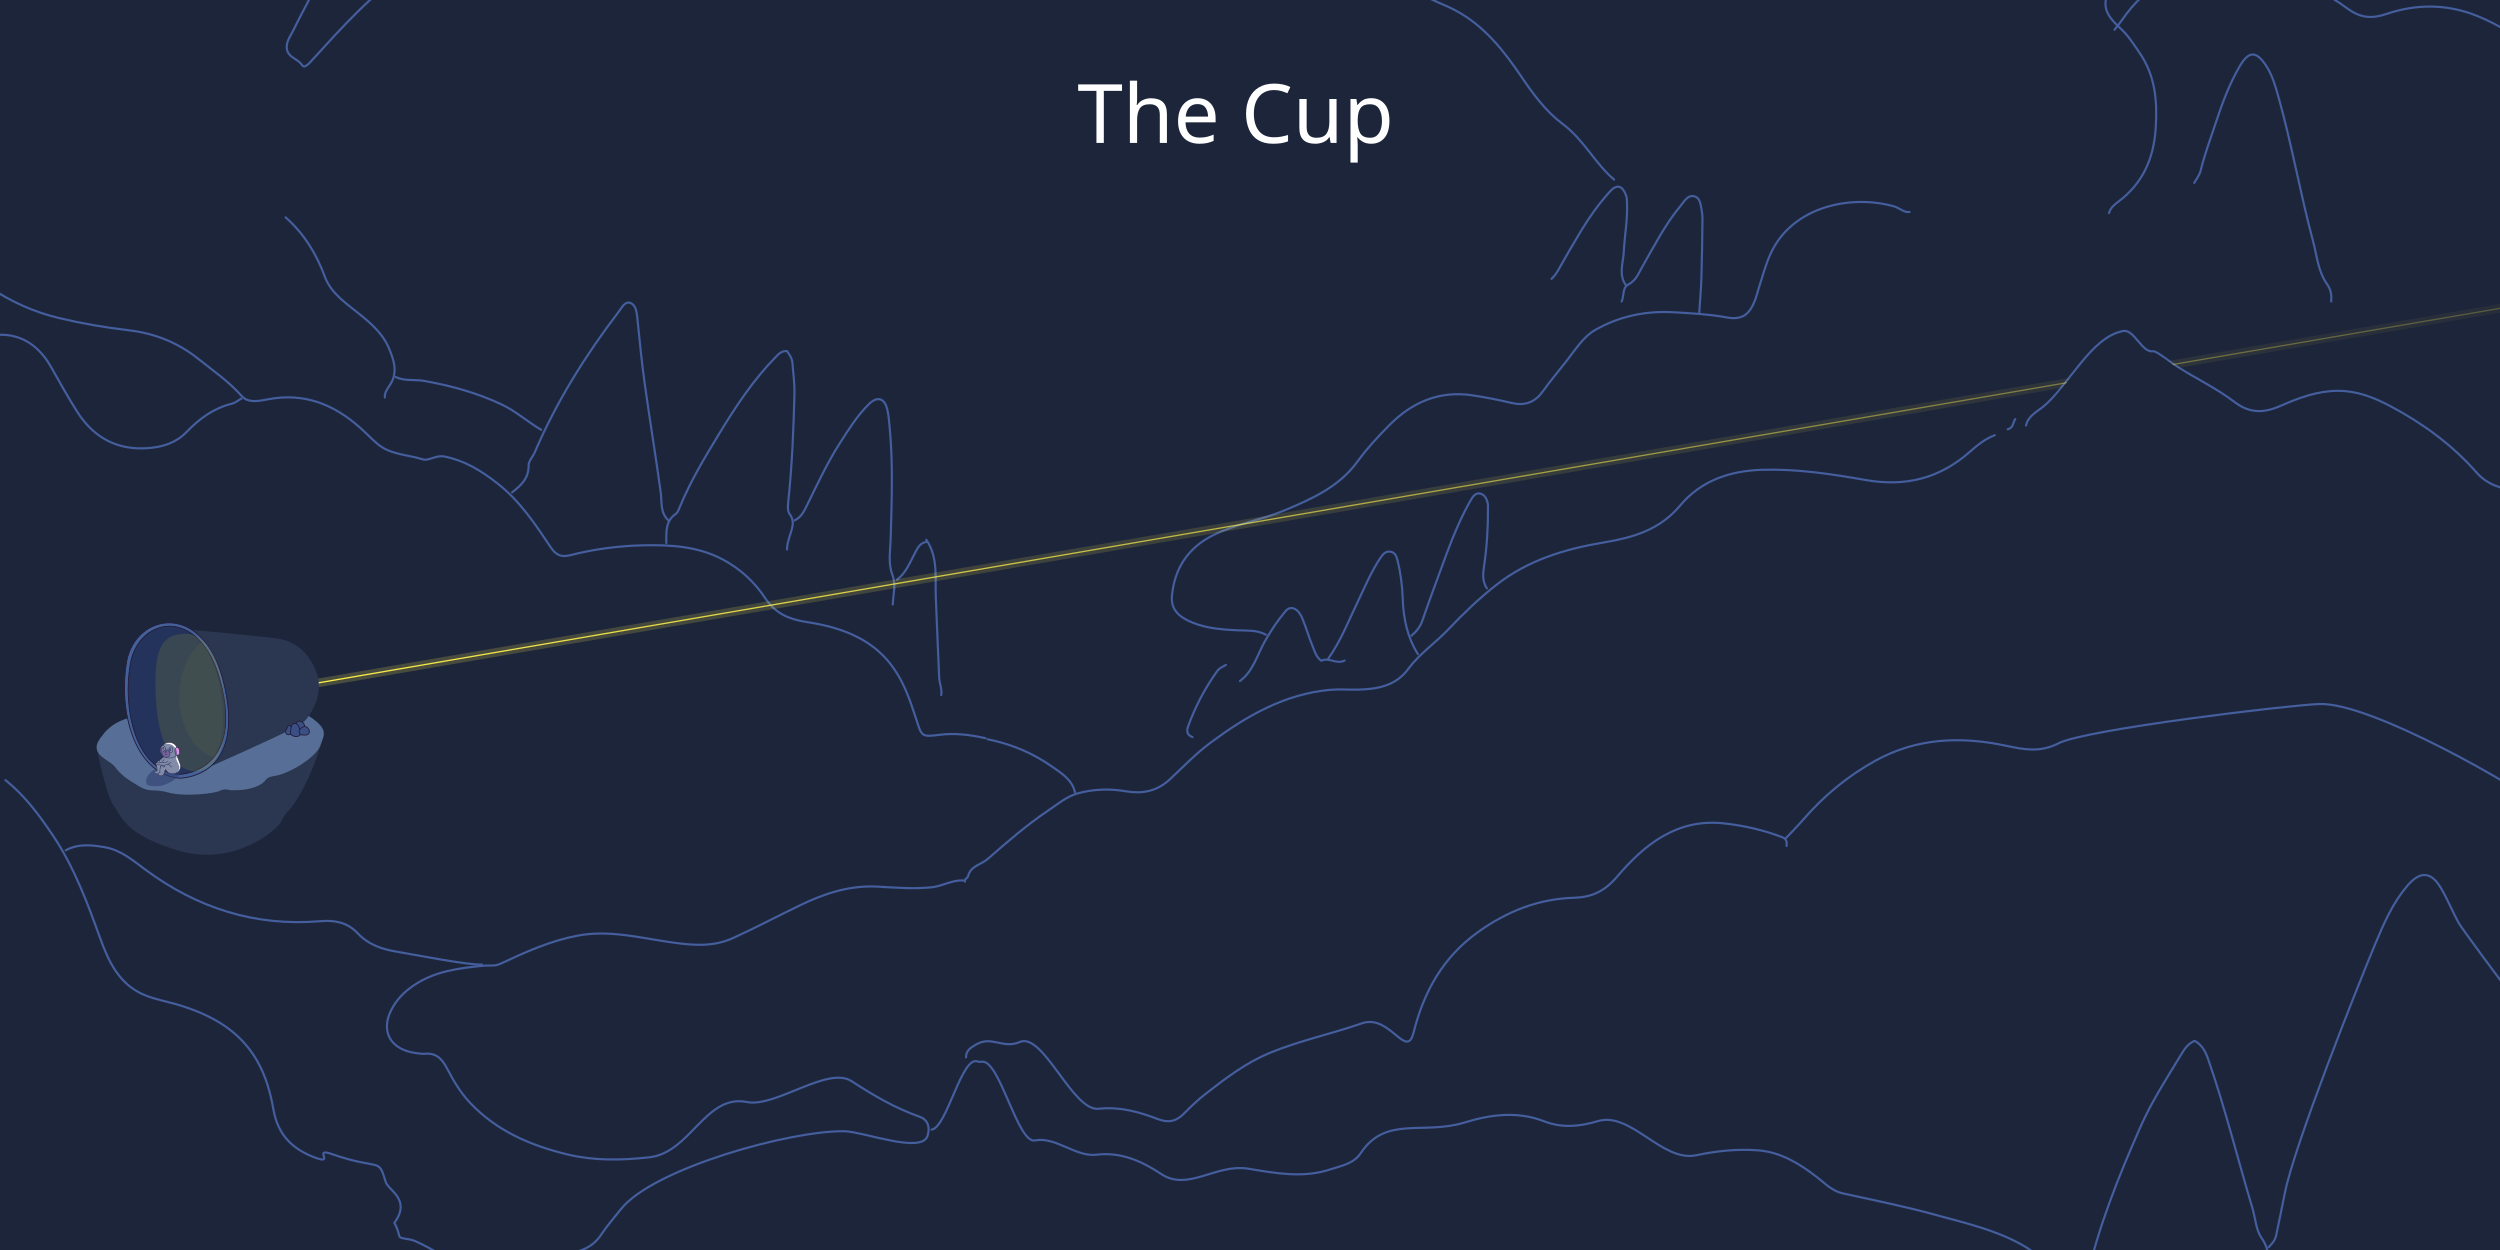
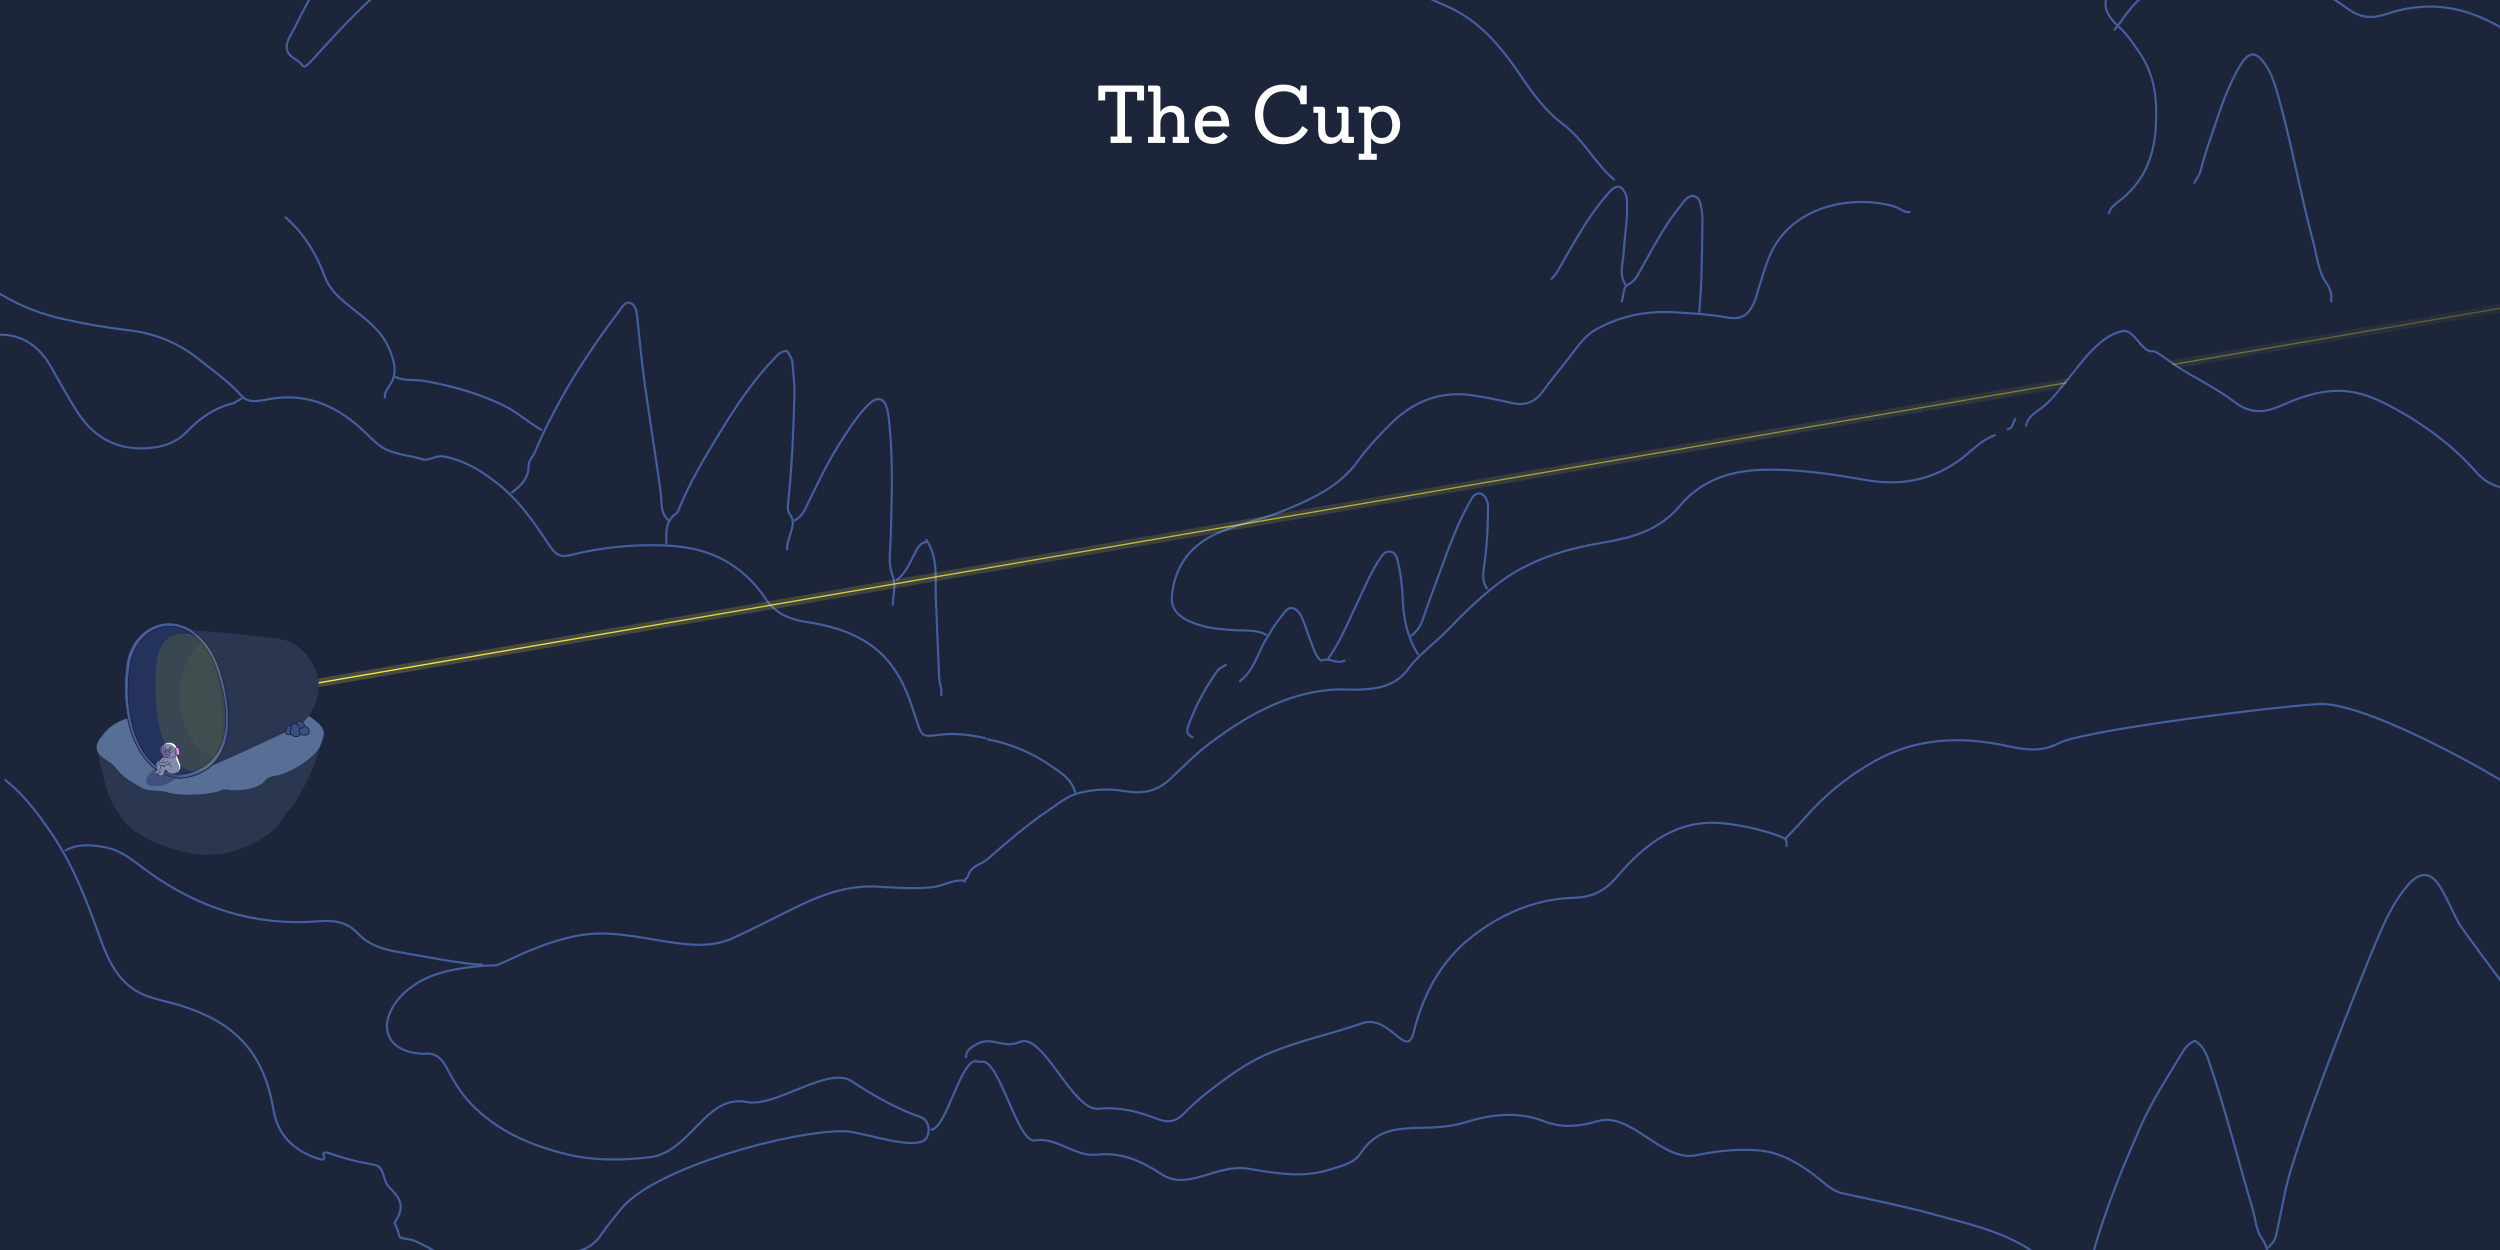
<svg xmlns="http://www.w3.org/2000/svg" xmlns:xlink="http://www.w3.org/1999/xlink" id="Layer_1" data-name="Layer 1" width="2400" height="1200" viewBox="0 0 2400 1200">
  <defs>
    <linearGradient id="linear-gradient" x1="288.05" y1="471.83" x2="2463.24" y2="471.83" gradientUnits="userSpaceOnUse">
      <stop offset="0" stop-color="#fdef4b" />
      <stop offset="1" stop-color="#fdef4b" stop-opacity=".2" />
    </linearGradient>
    <linearGradient id="linear-gradient-2" x1="284.54" y1="472.97" x2="2453.48" y2="472.97" xlink:href="#linear-gradient" />
  </defs>
  <rect x="-20.73" y="-20.59" width="2444.4" height="1235.21" fill="#1d253a" />
  <g>
    <path d="M1298.94-78c15.44,30.01,36.79,54.53,65.44,72.22,10.31,6.37,22.22,10.06,32.96,15.81,27.33,14.63,46.1,38.3,62.93,63.23,11.54,17.1,23.91,33.88,40.02,45.85,20.12,14.95,30.75,37.6,49.28,53.35" fill="none" stroke="#445e9e" stroke-linecap="round" stroke-linejoin="round" stroke-width="2.07" />
    <path d="M2024.7,204.54c1.3-5.28,5.53-8.36,9.39-11.3,23.34-17.77,33.57-41.5,35.42-70.46,1.66-26.01-.48-50.49-15.81-72.49-5.63-8.08-10.49-16.17-18.24-23.21-20.69-18.79-13.64-25.14-10.09-44.93,13.59-40.98,34.95-40.82,33.9-50.94" fill="none" stroke="#445e9e" stroke-linecap="round" stroke-linejoin="round" stroke-width="2.07" />
    <path d="M515.41-65.74c-19.11.06-39.05-1.09-56.67,5-21.38,7.39-43.11,14.87-62.57,27.94-38.36,25.75-68.53,59.77-99.21,93.43-1.14,1.25-2.73,2.1-4.11,3.13-2.5.46-2.93-1.64-4.24-3.01-4.55-4.78-12.68-6.33-13.32-14.59-.51-6.69,3.86-12.05,6.48-17.44,10.12-20.81,22.06-40.72,30.77-62.25,4.58-11.32,7.42-22.9,7.25-35.21" fill="none" stroke="#445e9e" stroke-linecap="round" stroke-linejoin="round" stroke-width="2.07" />
    <path d="M1190.35,653.81c12.88-9.69,16.54-25.09,23.97-38.21,5.73-10.13,12.26-20,19.75-28.87,5.06-6,12.35-2.59,16.25,7.07,3.44,8.49,6.01,17.33,9.48,25.81,2.1,5.12,3.42,10.85,8.62,14.73,7.16-3.71,14.75,3.82,22.34-.2" fill="none" stroke="#445e9e" stroke-linecap="round" stroke-linejoin="round" stroke-width="2.07" />
    <path d="M1427.4,564.79c-4.13-6.07-3.91-13.1-2.93-19.64,2.89-19.25,4.14-38.56,3.97-58,0-1.04.16-2.1-.03-3.1-.86-4.51-2.63-8.94-7.27-10.18-4.51-1.2-7.35,3-9.12,6.11-9.19,16.15-16.49,33.22-22.91,50.65-8,21.72-16.13,43.39-23.67,65.26-2.12,6.16-5.85,10.47-10.51,14.44" fill="none" stroke="#445e9e" stroke-linecap="round" stroke-linejoin="round" stroke-width="2.07" />
    <path d="M1715.18,812.19c.02-3.46.45-6.63-4.1-8.39-18.07-7-36.76-11.2-55.94-13.33-45.2-5.01-76.49,20.28-102.85,51.26-11.97,14.07-24.38,19.61-41.03,20.11-34.34,1.03-64.37,12.93-92.31,32.91-33.83,24.19-52.13,57.4-61.93,96.52-6.73,26.85-22.78-18.23-49.54-8.89-29.19,10.19-59.53,16.5-88.25,28.3-22.78,9.36-41.85,23.87-60.89,38.66-7.7,5.98-14.9,12.69-21.72,19.66-7.39,7.55-14.72,9.3-25.03,5.35-18.14-6.96-36.55-12.16-56.87-9.93-25.1,2.75-53.13-73.93-75.84-64.08-16.22,7.03-26.77-6.59-42.03,2.5-4.33,2.58-9.74,5.54-9.42,12.24" fill="none" stroke="#445e9e" stroke-linecap="round" stroke-linejoin="round" stroke-width="2.07" />
    <path d="M1833.19,203.51c-5.69.67-9.51-3.79-14.47-5.24-39.92-11.65-97.86-1.26-119.1,45.59-4.85,10.71-7.69,22.05-11.33,33.15-1.12,3.42-1.9,6.96-3.15,10.34-5.48,14.79-12.63,20.17-27.87,17.33-16.87-3.15-33.79-3.92-50.78-4.9-26.74-1.55-52.37,3.91-75.27,17.08-11.29,6.5-18.92,18.89-27.21,29.5-7.57,9.68-15.56,19.06-22.67,29.06-7.68,10.81-17.25,14.47-30.15,11.42-12.3-2.91-24.76-5.35-37.25-7.27-32.03-4.94-58.54,6.53-80.63,29.01-10.61,10.8-21.07,21.98-29.92,34.21-17.59,24.29-42.96,35.63-69.4,46.81-23.07,9.76-48.25,13.33-70.42,24.73-22.97,11.81-36.13,31.4-38.49,57.7-.99,11.06,4.41,17.94,13.52,22.77,15.55,8.25,32.62,9.48,49.69,10.29,9.16.43,18.45-.47,26.91,4.22" fill="none" stroke="#445e9e" stroke-linecap="round" stroke-linejoin="round" stroke-width="2.07" />
    <path d="M2468.67,88.69c-23.98-32.18-53.14-58.4-90.99-73.55-28.66-11.47-58.07-11.48-86.8-1.7-14.48,4.93-25.41,3.58-37.55-5.4-35.82-26.47-77.14-39.27-120.98-40.01-40.03-.67-72.28,17.74-95.25,51.19-2.22,3.24-4.8,6.23-7.22,9.33" fill="none" stroke="#445e9e" stroke-linecap="round" stroke-linejoin="round" stroke-width="2.07" />
    <path d="M889.11,520.27c-5.86,1.04-7.96,5.39-10.56,10.24-4.91,9.17-8.62,19.34-17.39,25.99" fill="none" stroke="#445e9e" stroke-linecap="round" stroke-linejoin="round" stroke-width="2.07" />
    <path d="M1031.96,760.43c-2.85-12.12-13.24-18.32-21.99-24.49-18.53-13.04-39.41-21.8-61.86-26.24" fill="none" stroke="#445e9e" stroke-linecap="round" stroke-linejoin="round" stroke-width="2.07" />
    <path d="M1176.89,638.28c-2.91,1.87-6.07,2.71-8.47,6.08-11.69,16.42-20.98,33.97-27.82,52.91-1.82,5.05-.78,8.36,4.2,10.37" fill="none" stroke="#445e9e" stroke-linecap="round" stroke-linejoin="round" stroke-width="2.07" />
    <path d="M1934.64,402.26c-2.23,3.41-1.89,8.72-7.25,9.83" fill="none" stroke="#445e9e" stroke-linecap="round" stroke-linejoin="round" stroke-width="2.07" />
    <path d="M2007.05,1284.27c-6.75-9.73-14.75-18.32-24.77-24.91-9.97-6.55-15.04-15.14-14.82-27.92.31-18.06-11.56-28.06-26.48-36.46-25.73-14.47-54.15-20.73-81.99-28.46-29.65-8.23-59.92-14.28-90-20.91-10.34-2.28-17.05-9.65-24.81-15.64-16.97-13.09-35.05-24.14-56.96-25.69-19.81-1.41-39.44.65-59.04,4.79-32.34,6.84-62.65-42.24-94.13-32.82-17.41,5.21-34.16,7-51.88.13-24.96-9.68-50.68-6.65-75.41,1.03-41.02,12.73-76.16-6.98-100.57,29.74-6.67,10.03-18.55,11.99-28.94,15.43-26.18,8.68-52.29,3.79-78.67-.6-31.23-5.21-58.05,22.28-83.89,5.03-18.59-12.42-39.06-21.36-61.99-18.49-19.83,2.48-39.4-17.66-59.03-13.69-16.78,3.39-33.65-76.79-50.73-75.62-1.37.09-2.97.47-4.11-.06-15.46-7.12-29.75,63.67-44.54,65.28" fill="none" stroke="#445e9e" stroke-linecap="round" stroke-linejoin="round" stroke-width="2.07" />
    <path d="M925.34,845.32c-10.97-1.02-20.33,5.42-31.03,6.49-17.36,1.74-34.62.3-51.77-.63-26.96-1.47-50.99,6.53-74.57,17.91-21.4,10.33-42.39,21.47-64.05,31.35-20.28,9.25-40.49,6.95-61.2,3.93-29.16-4.24-58.17-11.79-87.97-6.19-26.25,4.93-50.49,15.8-74.43,27.08-5.46,2.57-10.46,1.27-15.64,1.78-24,2.36-47.72,5.15-68.42,19.57-8.83,6.16-15.78,13.42-20.61,22.92-10.66,20.95-.45,38.36,23.82,41.44,2.76.35,5.97.89,8.25.66,11.85-1.21,17.16,5.84,21.83,14.81,5.99,11.51,12.63,22.58,21.64,32.16,25.49,27.13,57.98,41,93.23,49.59,25.96,6.33,52.48,5.71,78.63,2.87,40.19-4.35,53.99-61.16,94.07-53.1,27.5,5.53,77.54-35.05,100.49-19.99,20.68,13.56,41.85,25.87,65.27,34.11,8.21,2.89,10.21,10.62,7.44,18.62-5.93,17.14-61.86-4.43-79.55-4.72-52.15-.84-184.46,35.93-214.99,75.17-6.19,7.95-12.98,15.51-18.5,23.9-8.01,12.19-19.7,16.71-33.25,18.58-21.58,2.98-43.03,27.44-63.13,36.26" fill="none" stroke="#445e9e" stroke-linecap="round" stroke-linejoin="round" stroke-width="2.07" />
    <path d="M491.6,472.66c8.55-6.6,16.1-13.43,15.87-25.89-.08-4.1,4.02-8.18,5.84-12.43,20.89-48.8,48.81-93.41,80.93-135.48,2.71-3.55,5.84-10.07,11.07-7.98,4.96,1.99,5.92,8.36,6.49,14.06,2.14,21.42,4.28,42.86,7.24,64.18,4.8,34.56,10.54,68.99,15.24,103.56,1.28,9.44-.69,19.45,7.44,26.89" fill="none" stroke="#445e9e" stroke-linecap="round" stroke-linejoin="round" stroke-width="2.07" />
    <path d="M1631.33,299.78c.69-11.04,1.66-22.07,2.01-33.13.58-18.63.83-37.26,1.02-55.9.03-2.73-.11-5.49-.67-8.34-1.13-5.76-1.24-12.66-7.61-14.06-5.67-1.25-8.9,4.61-12.44,8.86-15.03,18.07-25.6,38.88-37.15,59.09-3.59,6.27-5.89,13.03-13.32,16.84-5.78,2.96-3.95,10.88-6.36,16.27" fill="none" stroke="#445e9e" stroke-linecap="round" stroke-linejoin="round" stroke-width="2.07" />
    <path d="M5.19,748.89c18.66,14.87,32.36,33.5,45.45,52.93,20.64,30.65,33.26,64.89,45.69,99.33,7.96,22.06,18.1,43.53,41.35,53.63,11.42,4.96,24.14,6.86,36.1,10.67,29.95,9.55,56.14,23.76,72.81,52.54,8.79,15.17,13.08,31.24,16.05,47.84,4.26,23.83,18.36,37.65,40.48,45.71,18.57,6.76-3.23-10.13,15.43-3.65,46.95,16.3,44.43,2.4,51.63,26.42,1.92,8.32,25.21,16.81,8.4,39.62,8.42,16.05-.52,13.26,15.54,16.12,9.27,1.65,40.3,21.95,49.46,24.02,29.03,6.54,6.06,24.8,15.6,52.67,3.26,9.52,5.36,19.54,11.34,27.97" fill="none" stroke="#445e9e" stroke-linecap="round" stroke-linejoin="round" stroke-width="2.07" />
    <path d="M889.24,518.12c11.72,17.3,8.31,37,9.16,55.99,1.15,25.53,2,51.07,3.21,76.6.26,5.53,2.95,10.84,1.99,16.57" fill="none" stroke="#445e9e" stroke-linecap="round" stroke-linejoin="round" stroke-width="2.07" />
    <path d="M755.57,527.52c-.13-5.08,1.61-9.75,3.08-14.5,2.07-6.65,4.5-13.02-.75-19.86-1.96-2.56-1.59-7.46-1.2-11.18,3.69-34.76,5.13-69.66,5.97-104.57.23-9.64-1.26-19.32-1.92-28.98-.31-4.46-2.83-7.88-5.18-11.39-5.18-.47-8.22,2.95-11.39,6.2-21.4,21.97-38.08,47.34-53.95,73.43-14.08,23.15-27.99,46.31-38.21,71.49-.75,1.84-1.62,4.07-3.13,5.09-10.4,7.03-9.14,17.73-9.25,28.05" fill="none" stroke="#445e9e" stroke-linecap="round" stroke-linejoin="round" stroke-width="2.07" />
    <path d="M2237.95,289.43c.51-5.99-.16-11.32-3.98-16.68-8.71-12.23-9.71-27.35-13.47-41.33-12.33-45.92-20.37-92.88-33.28-138.67-2.83-10.04-5.63-20.06-11.35-29.01-9.69-15.15-16.9-15.32-25.86.05-9.88,16.94-16.65,35.27-22.77,53.82-5.1,15.44-10.88,30.66-14.71,46.53-.98,4.06-3.98,7.63-6.05,11.43" fill="none" stroke="#445e9e" stroke-linecap="round" stroke-linejoin="round" stroke-width="2.07" />
    <path d="M1361.15,627.93c-10.12-16.15-13.85-34.03-14.51-52.79-.45-12.59-1.96-25.02-5.03-37.3-.99-3.96-2.35-7.31-6.36-8.12-4.09-.83-6.86,1.17-9.44,4.95-9.32,13.65-15.55,28.82-22.63,43.58-8.75,18.23-16.11,37.2-27.94,53.83" fill="none" stroke="#445e9e" stroke-linecap="round" stroke-linejoin="round" stroke-width="2.07" />
    <path d="M274.21,208.69c17.61,15.58,29.43,34.68,37.58,56.82,6.17,16.77,21.65,26.42,34.93,37.32,10.79,8.86,21.17,18.38,26.57,31.24,4.81,11.48,9.27,23.8.54,36.27-2.1,2.99-4.7,6.81-4.38,11.22" fill="none" stroke="#445e9e" stroke-linecap="round" stroke-linejoin="round" stroke-width="2.07" />
    <path d="M519.55,412.62c-12.78-7.38-23.71-17.49-37.2-23.94-24.09-11.52-49.33-18.42-75.56-23.05-9-1.59-18.45.49-26.99-3.72" fill="none" stroke="#445e9e" stroke-linecap="round" stroke-linejoin="round" stroke-width="2.07" />
    <path d="M1560.94,273.9c-7.42-10.26-2.64-21.29-2.11-32.09.76-15.55,3.8-30.95,3.08-46.58-.11-2.41.14-4.71-.78-7.32-3.43-9.78-8.77-11.6-15.65-4-10.63,11.76-19.85,24.65-28,38.25-7.39,12.34-14.66,24.75-21.67,37.3-1.75,3.13-3.78,5.81-6.31,8.23" fill="none" stroke="#445e9e" stroke-linecap="round" stroke-linejoin="round" stroke-width="2.07" />
    <path d="M857.02,580.31c.34-3.8.52-7.62,1.07-11.38.89-6.09.7-11.45-1.63-17.78-4.06-11.04-1.67-23.32-1.37-35.02.92-35.22,2.36-70.41-1-105.61-.56-5.91-.92-11.83-2.32-17.57-2.62-10.76-9.52-12.89-17.47-5.13-11.21,10.93-19.48,24.27-27.85,37.31-12.02,18.72-21.43,38.94-31.22,58.9-2.99,6.09-5.7,12.41-12.42,15.53" fill="none" stroke="#445e9e" stroke-linecap="round" stroke-linejoin="round" stroke-width="2.07" />
    <path d="M2454.15,783.55c-38.63-29.89-178.3-109.23-227.26-107.7-28.81.9-224.88,24.42-250.5,37.64-17.65,9.11-33.03,6.18-50.06,2.53-43.62-9.35-86.21-7.8-126.25,14.42-26.55,14.74-49.58,33.85-69.42,56.87-5.25,6.1-11,11.77-16.52,17.63" fill="none" stroke="#445e9e" stroke-linecap="round" stroke-linejoin="round" stroke-width="2.07" />
    <path d="M462.57,925.9c-10.71,1.25-70.65-10.47-81.73-12.29-14.07-2.31-27.14-6.66-37.32-17.53-9.82-10.5-21.75-12.96-36.21-11.73-62.11,5.28-117.8-12.5-167.66-49.4-11.9-8.8-23.43-18.78-38.36-21.47-12.71-2.29-25.95-3.88-38.25,2.85" fill="none" stroke="#445e9e" stroke-linecap="round" stroke-linejoin="round" stroke-width="2.07" />
    <path d="M-62.38,229.54c32.96,36.11,70.32,64.2,119.12,75.8,21.99,5.23,44.14,9.09,66.39,11.66,25.31,2.92,47.57,11.83,67.13,27.43,14.32,11.42,29.46,21.83,41.82,35.83,6.36,7.2,17.35,4.53,25.51,3,34.49-6.48,62.85,4.89,88.04,27.31,5.65,5.03,10.88,10.55,16.62,15.46,12.46,10.67,29.03,10.27,43.64,14.96,5.54,1.78,12.72-4.29,20.56-2.76,19.61,3.82,35.34,13.57,50.97,25.76,21.82,17.01,36.44,39.24,51.36,61.53,4.8,7.16,9.68,9.78,18.79,7.45,23-5.87,46.57-8.99,70.33-9.48,25.99-.54,51.83.95,75.54,13.39,16.92,8.88,30.81,21.65,41.18,37.39,9.7,14.72,23.01,20.32,39.55,22.84,22.06,3.36,43.5,9.19,62.17,22.51,21.67,15.45,32.45,37.83,40.35,62.15,1.01,3.11,2.11,6.2,3.1,9.32,5.08,16.01,5.13,16.47,21.73,14.36,15.17-1.93,29.85-.1,44.53,3.24" fill="none" stroke="#445e9e" stroke-linecap="round" stroke-linejoin="round" stroke-width="2.07" />
    <path d="M-61.2,347.38c12.28-9.47,25.43-16.8,40.29-21.99,31.57-11.03,55.32,1.47,69.47,26.14,8.54,14.89,16.69,30.04,25.99,44.44,15.87,24.59,38.62,36.62,68.19,34.18,13.69-1.13,26.27-4.98,36.31-15.4,12.13-12.58,25.84-22.89,43.37-27.12,3.33-.8,6.24-3.32,9.35-5.04" fill="none" stroke="#445e9e" stroke-linecap="round" stroke-linejoin="round" stroke-width="2.07" />
    <path d="M2179.98,1223.16c-1.59-11.8-1.01-23.52-8.79-34.53-5.47-7.74-5.94-18.98-8.82-28.61-14.23-47.59-26.13-95.88-42.42-142.86-2.55-7.36-5.87-14.11-13.06-17.95-6.39,2.64-9.7,7.69-12.79,12.79-13.78,22.74-28.35,45.18-39.1,69.45-21.07,47.57-40.42,95.9-51.98,146.89-1.77,7.81-3.72,15.66-3.13,23.8.41,5.68-.37,10.99-4.16,15.53" fill="none" stroke="#445e9e" stroke-linecap="round" stroke-linejoin="round" stroke-width="2.07" />
    <path d="M2430.24,980.82c-36.14-47.84-67.43-90.15-70.27-95.43-5.85-10.87-10.49-22.42-16.77-33.01-11.06-18.65-22.31-13.54-32.01-2.2-14.18,16.58-22.7,36.21-30.95,55.97-17.85,42.74-77.91,193.96-86.83,239.37-2.65,13.48-5.48,26.92-8.28,40.37-.97,4.67-3.92,8.16-7.23,11.39" fill="none" stroke="#445e9e" stroke-linecap="round" stroke-linejoin="round" stroke-width="2.07" />
    <path d="M1944.99,408.47c2.01-9.34,10.66-13.21,16.82-18.33,24.51-20.38,45.48-66.64,76.42-72.37,10.72-1.98,17.95,21.42,28.94,19.43,2.95-.53,18.53,12.1,21.82,14.16,18.76,11.74,38.97,21.47,56.49,34.78,14.98,11.38,28.9,10.06,43.75,3.54,17.63-7.74,35.23-14.36,54.93-14.48,18.52-.12,34.91,6.41,50.67,14.75,31.27,16.55,59.42,37.23,82.97,63.98,9.91,11.26,24.09,15.95,38.21,16.29" fill="none" stroke="#445e9e" stroke-linecap="round" stroke-linejoin="round" stroke-width="2.07" />
    <path d="M1914.97,417.79c-9.1,3.39-16.66,9.51-23.65,15.7-29.2,25.87-61.94,34.09-100.66,27.28-32.66-5.75-65.82-10.8-99.28-9.75-30.56.96-58.38,10.29-78.43,34.27-19.32,23.1-44.49,30.66-72.65,35.35-37.2,6.2-73.04,16.76-103.76,40.81-16.69,13.06-31.78,27.61-46.24,42.83-12.45,13.12-27.68,23.32-38.54,38.09-12.02,16.35-29.93,19.25-48.58,19.69-8.62.21-17.31-.62-25.87.14-43.96,3.91-80.43,25.01-114.94,50.58-14.22,10.54-26.39,23.3-39.24,35.31-12.32,11.51-26.24,14.32-42.55,11.51-15.13-2.61-30.5-2.12-45.51,1.9-11.08,2.97-19.69,10.52-28.89,16.69-20.63,13.83-39.35,30.16-58.04,46.47-6.26,5.46-16.41,6.45-18.78,16.5-.43,1.81-3.57,2.44-3.01,5.2" fill="none" stroke="#445e9e" stroke-linecap="round" stroke-linejoin="round" stroke-width="2.07" />
  </g>
  <line x1="288.68" y1="658.43" x2="2462.62" y2="285.24" fill="none" stroke="url(#linear-gradient)" stroke-linecap="round" stroke-linejoin="round" stroke-width="1.26" />
  <line x1="288.68" y1="658.43" x2="2449.34" y2="287.52" fill="none" opacity=".2" stroke="url(#linear-gradient-2)" stroke-linecap="round" stroke-linejoin="round" stroke-width="8.28" />
  <path d="M310.5,706.31s-8.57,34.19-25.32,60.89c-9.4,14.99-10.55,11.08-14.62,20.44-4.07,9.37-46.08,44.41-98.68,29.08-52.6-15.33-55.73-34.01-62.78-43.34-7.05-9.33-16.81-56.61-16.3-56.59.88.03,217.7-10.49,217.7-10.49Z" fill="#2b3751" />
  <path d="M211.29,681.56s69.91-5.12,87.1,7.02c17.19,12.15,12.88,16.52,9.01,27.34-3.86,10.82-29.65,27.15-44.2,29.04,0,0-6.14.57-8.54,4.22-2.4,3.65-12.7,10.41-34.08,9.35,0,0-4.63-1.97-9.76.68-5.13,2.65-34.19,5.86-48.99,1.66-14.8-4.2-17.26.6-28.33-6.02-11.07-6.63-17.26-10.7-22.99-18.52-5.73-7.82-28.31-12.11-11.84-30.72,0,0,8.78-14.64,32.55-17.83,23.78-3.18,46.78-7.57,80.06-6.23Z" fill="#576f96" />
  <path d="M120.92,637.7c4.21-26.79,27.68-45.29,63.15-32.96,5.23.24,75.31,7.21,78.46,7.77,4.71.83,30.03,1.21,41.68,34.24,7.45,21.14-8.37,45.67-17.79,50.25-37.19,18.06-83.46,38.4-83.46,38.4l-.77.44c-12.09,10.78-33.21,8.3-33.21,8.3-38.87-4.51-55.36-59.99-48.06-106.43Z" fill="#2b3751" />
  <path d="M171.73,747.08s62.45,1.29,44.56-85.14c-18.24-88.11-86.57-73.43-94.7-26.99-8.13,46.44,6.88,107.61,50.14,112.13Z" fill="#446099" stroke="#221a38" stroke-linecap="round" stroke-miterlimit="10" stroke-width=".83" />
  <path d="M171,743.46s59.54.24,42.64-80.86c-17.23-82.68-80.27-72.26-88.51-25.42-7.67,43.58,4.99,102.05,45.87,106.28Z" fill="#24335b" stroke="#221a38" stroke-linecap="round" stroke-miterlimit="10" stroke-width=".83" />
  <path d="M149.76,671.51c2.08,38.63,14.44,63.36,32.46,68.32,10.4,2.86,38.07-.18,33.87-63.96-2.89-43.88-17.87-67.28-38.03-67.39-25.57-.14-30.67,19.09-28.31,63.03Z" fill="#ff0" opacity=".1" />
  <path d="M276.11,697.47s.72-2.43,3.33.18c2.61,2.61,2.7,6.38,0,7.19s-4.67.81-5.12-1.8c-.45-2.61.99-2.61,1.8-5.57Z" fill="#3a5084" stroke="#221a38" stroke-linecap="round" stroke-miterlimit="10" stroke-width=".83" />
  <path d="M284.07,697.37s.18-4.49,2.07-5.03c1.89-.54,7.37,1.17,6.38,7.37s-9.71,4.67-8.45-2.34Z" fill="#3a5084" stroke="#221a38" stroke-linecap="round" stroke-miterlimit="10" stroke-width=".83" />
  <path d="M279.12,700.63s0-2.07.99-4.4c.99-2.34,4.85-2.52,6.38.63,1.53,3.15,3.24,7.46,1.26,9.08s-4.85,1.35-6.38.45c-1.53-.9-3.15-.72-2.25-5.75Z" fill="#3a5084" stroke="#221a38" stroke-linecap="round" stroke-miterlimit="10" stroke-width=".83" />
  <path d="M287.3,701.5s-.36-1.62,3.6-3.6c3.96-1.98,7.1,3.51,5.84,5.84-1.26,2.34-4.31,1.98-5.21,1.89,0,0-4.94.72-4.23-4.14Z" fill="#3a5084" stroke="#221a38" stroke-linecap="round" stroke-miterlimit="10" stroke-width=".83" />
  <path d="M172.16,668.56c0-22.33,8.66-41.81,21.52-52.17,10.76,13.46,17.77,36.34,19.89,62.22,1.84,22.39-2,37.96-8.16,48.55-19.04-6.06-33.25-29.99-33.25-58.6Z" fill="#ff0" opacity=".04" />
  <path d="M172.72,741.68c0,4.71-13.11,13.09-21.4,13.09s-11.1-.48-11.1-5.19,6.71-12.57,15-12.57,17.49-.05,17.49,4.66Z" fill="#2f3f70" opacity=".6" />
  <g>
    <path d="M157,734.99s-2.3-.84-2.78.96c-.3,1.1-.61,2.72-.5,4.72.04.61.38,1.46-.73,1.65l-1.15.42c-1.04.23-2.69.04-2.95-1s1.05-1.51,1.92-1.42c.27.03-.19-1-.35-5.6-.15-4.6,2.88-4.26,2.88-4.26" fill="#fff" stroke="#221a38" stroke-miterlimit="10" stroke-width=".46" />
    <path d="M169.6,724.44s.92,2.72,3.14,8.32c2.22,5.6-1.69,9.43-6.25,10.01-4.56.58-7.07-3.67-7.36-3.95-.58-.54-.89-.32-1.46,2.65-.46,2.42-1.76,2.8-1.76,2.8-3.18.96-4.53-1.04-3.99-1.73.54-.69,1.65-.73,1.65-.73l-.04-2.15c.05-3.1.67-4.27,1.98-5l-.85-6.25,4.05-3.35s9.49-2.38,10.89-.63" fill="#fff" stroke="#221a38" stroke-miterlimit="10" stroke-width=".46" />
    <path d="M164.8,736.56s-1.73-2.27-4-2.94" fill="none" stroke="#221a38" stroke-linecap="round" stroke-miterlimit="10" stroke-width=".46" />
    <path d="M156.21,716.37s1.31-.21,1.79,3.07c.48,3.28-.98,3.76-2.26,3.72-1.46-.04-2.09-.42-1.88-3.59.2-3.02,2.36-3.2,2.36-3.2Z" fill="#e293e2" stroke="#221a38" stroke-miterlimit="10" stroke-width=".46" />
    <path d="M164,712.84s4.31.38,5.98,5.14c1.67,4.76-.33,9.34-6.9,9.7-6.58.36-9.01-3.95-7.94-7.9,1.07-3.95,2.17-7.67,8.86-6.94Z" fill="#fff" stroke="#221a38" stroke-miterlimit="10" stroke-width=".46" />
    <path d="M157.36,716.03c1.25.71,1.23,1.94,1.23,1.94,0,0,.02.21.02.53.48.08.97.28.91.77-.06.47-.51.6-1.08.55-.11.4-.3.79-.61,1.06-.81.73-2.93.35-2.99-1.96-.06-2.3,1.27-3.61,2.51-2.9Z" fill="#fff" stroke="#221a38" stroke-miterlimit="10" stroke-width=".46" />
    <path d="M156.71,717.46s.69.04.63.79c-.06.75-.19,1-.54,1.02s-.67-.06-.58-1c.1-.94.48-.81.48-.81Z" fill="#e293e2" stroke="#221a38" stroke-miterlimit="10" stroke-width=".46" />
    <path d="M159.82,720.38s2.63.21,3.22,2.11c.59,1.9-.13,4.64-3.47,4.56-3.34-.08-3.59-3.03-3.39-4.3.19-1.27,1.48-2.72,3.64-2.38Z" fill="#e293e2" stroke="#221a38" stroke-miterlimit="10" stroke-width=".46" />
    <path d="M159.74,721.4s-1.34-.35-1.38.54,1.21.84,1.21.84" fill="none" stroke="#221a38" stroke-linecap="round" stroke-miterlimit="10" stroke-width=".46" />
    <path d="M160.28,724.41s-1.19.13-1.61.08" fill="none" stroke="#221a38" stroke-linecap="round" stroke-miterlimit="10" stroke-width=".46" />
    <path d="M169.81,717.43s1.98-.27,2.49,3.3c.52,3.57-.42,4.08-1.82,4.2s-2.65-.17-2.61-4.2c.04-3.3,1.94-3.3,1.94-3.3Z" fill="#e293e2" stroke="#221a38" stroke-miterlimit="10" stroke-width=".46" />
    <g>
      <path d="M161.09,719.53c.07-.52.67-.56,1.17-.49.02-.3.19-1.25,1.22-1.84,1.25-.71,2.57.59,2.51,2.9-.06,2.3-2.18,2.69-2.99,1.96-.46-.41-.65-1.08-.73-1.67-.71-.06-1.26-.3-1.18-.85Z" fill="none" stroke="#221a38" stroke-miterlimit="10" stroke-width=".46" />
      <path d="M163.34,718.71s.42-.23.67.56c.25.79-.15,1.42-.56,1.44s-.54-.6-.58-1.13c-.04-.61.46-.86.46-.86Z" fill="#e293e2" stroke="#221a38" stroke-miterlimit="10" stroke-width=".46" />
    </g>
    <path d="M154.66,728.42s-1.04.83-2.08,3.24l3.51,3.46,2.36-1.75-3.79-4.95Z" fill="#fff" />
    <path d="M157.78,729.08s-2.49,1.92-1.61,2.57,1.61,2.19,1.76,3.64c.15,1.46-.19.61-.58,1-.38.38-.77-.19-.77-.19-.23-1.34-3.72-3.49-3.26-5.64.35-1.61,2.78-3.39,3.98-4.19" fill="none" stroke="#221a38" stroke-linecap="round" stroke-miterlimit="10" stroke-width=".46" />
    <path d="M164.26,731.92s-3.64,2.18-5.39,2.52c-3.22.62-8.04-.64-8.69-.41-.65.23-.75-.98-.04-1.38.6-.34,5.37-.32,7.79-.46,1.19-.07,3.45-1.35,3.45-1.35" fill="#fff" stroke="#221a38" stroke-linecap="round" stroke-miterlimit="10" stroke-width=".46" />
  </g>
  <path d="M157.97,714.41s5.19-2.07,9.59,2.85c4.41,4.93.91,9.2,1.81,12.06.91,2.85,4.41,6.87,1.94,10.63-2.46,3.76-5.83,4.28-7.91,2.46s-5.44-4.8-5.44-4.15-.26,5.96-2.98,6.22-3.24-1.69-3.24-1.69c0,0-4.28.52-2.07-1.43,2.2-1.94-.78-9.46,2.85-10.11,0,0,.91-2.07,4.8-5.32,0,0-2.2-1.3-2.46-2.85,0,0-2.72-1.43.39-5.83,0,0,3.11-3.5,2.72-2.85Z" fill="#2f3f70" opacity=".6" />
-   <text transform="translate(1034.26 137.21)" fill="#fff" font-family="Davis-Regular, Davis" font-size="78.67">
-     <tspan x="0" y="0">The Cup</tspan>
-   </text>
+   <g>
+     <path d="M1066.18,137.21v-6.14h6.45v-42.96h-10.7c-.87,0-.94.16-.94,1.02v7.32h-6.61v-13.14c0-.79.55-1.18,1.18-1.18h41.54c.63,0,1.18.39,1.18,1.18v13.14h-6.61v-7.32c0-.87-.08-1.02-.94-1.02h-10.7v42.96h6.45v6.14h-20.3Z" fill="#fff" />
+     <path d="M1125.81,137.21v-5.82h4.48v-14.48c0-7.71-3.38-9.28-7-9.28s-9.28,2.67-9.28,10.54v13.22h4.48v5.82h-16.36v-5.82h5.27v-42.17c0-.87-.08-1.26-.94-1.26h-4.33v-5.82h8.5c1.49,0,3.38.16,3.38,3.3v21.87c.63-1.1,4.09-5.82,11.01-5.82s11.88,4.25,11.88,12.9v16.99h4.56v5.82h-15.66Z" fill="#fff" />
+     <path d="M1154.45,121.39c0,6.53,2.99,10.78,9.91,10.78s9.91-4.88,9.91-4.96l4.41,3.7s-4.56,7.24-14.48,7.24-17.15-6.29-17.15-18.33,8.02-18.33,17.15-18.33,15.89,6.06,15.89,19.9h-25.65ZM1172.7,116.04c-.63-5.74-3.78-9.05-8.81-9.05s-8.65,3.3-9.44,9.05h18.25Z" fill="#fff" />
+     <path d="M1255.7,124.62s-6.14,13.85-23.76,13.85-27.14-13.85-27.14-28.64,9.52-28.64,27.3-28.64c7.08,0,12.43,2.2,15.89,6.45l.79-5.51h5.66v17.94h-5.98c0-5.35-4.88-12.43-16.21-12.43s-19.59,8.5-19.59,22.19,8.26,22.03,19.75,22.03,16.29-7.71,17.78-10.86l5.51,3.62Z" fill="#fff" />
+     <path d="M1291.34,137.21c-2.68,0-3.38-1.26-3.38-3.3v-1.57c-.63,1.1-3.85,5.82-10.78,5.82s-11.72-4.25-11.72-12.9v-15.73c0-.87-.08-1.26-.94-1.26h-3.62v-5.82h7.79c1.49,0,3.38.16,3.38,3.3v16.99c0,7.71,3.23,9.28,6.84,9.28s9.05-2.67,9.05-10.54v-11.96c0-.87-.08-1.26-.94-1.26h-3.54v-5.82h7.71c1.49,0,3.38.16,3.38,3.3v24.31c0,1.18.24,1.34.94,1.34h4.33v5.82h-8.5Z" fill="#fff" />
+     <path d="M1304.4,153.41v-5.82h5.27v-38c0-1.1-.16-1.34-.94-1.34h-4.33v-5.82h8.5c2.36,0,3.38.87,3.38,3.3v1.02s3.23-5.27,10.86-5.27c10.94,0,16.99,8.81,16.99,18.33s-6.06,18.33-17.39,18.33c-5.98,0-9.05-3.3-10.46-5.66v15.11h5.43v5.82h-17.31ZM1336.58,119.82c0-6.92-2.99-12.67-10.15-12.67s-10.31,5.74-10.31,12.67,3.15,12.67,10.31,12.67,10.15-5.74,10.15-12.67Z" fill="#fff" />
+   </g>
  <polygon points="1994.58 354.24 1969.9 384.65 2098.91 358.69 2091.22 353.92 2076.28 343.5 1994.58 354.24" fill="#1d253a" />
</svg>
